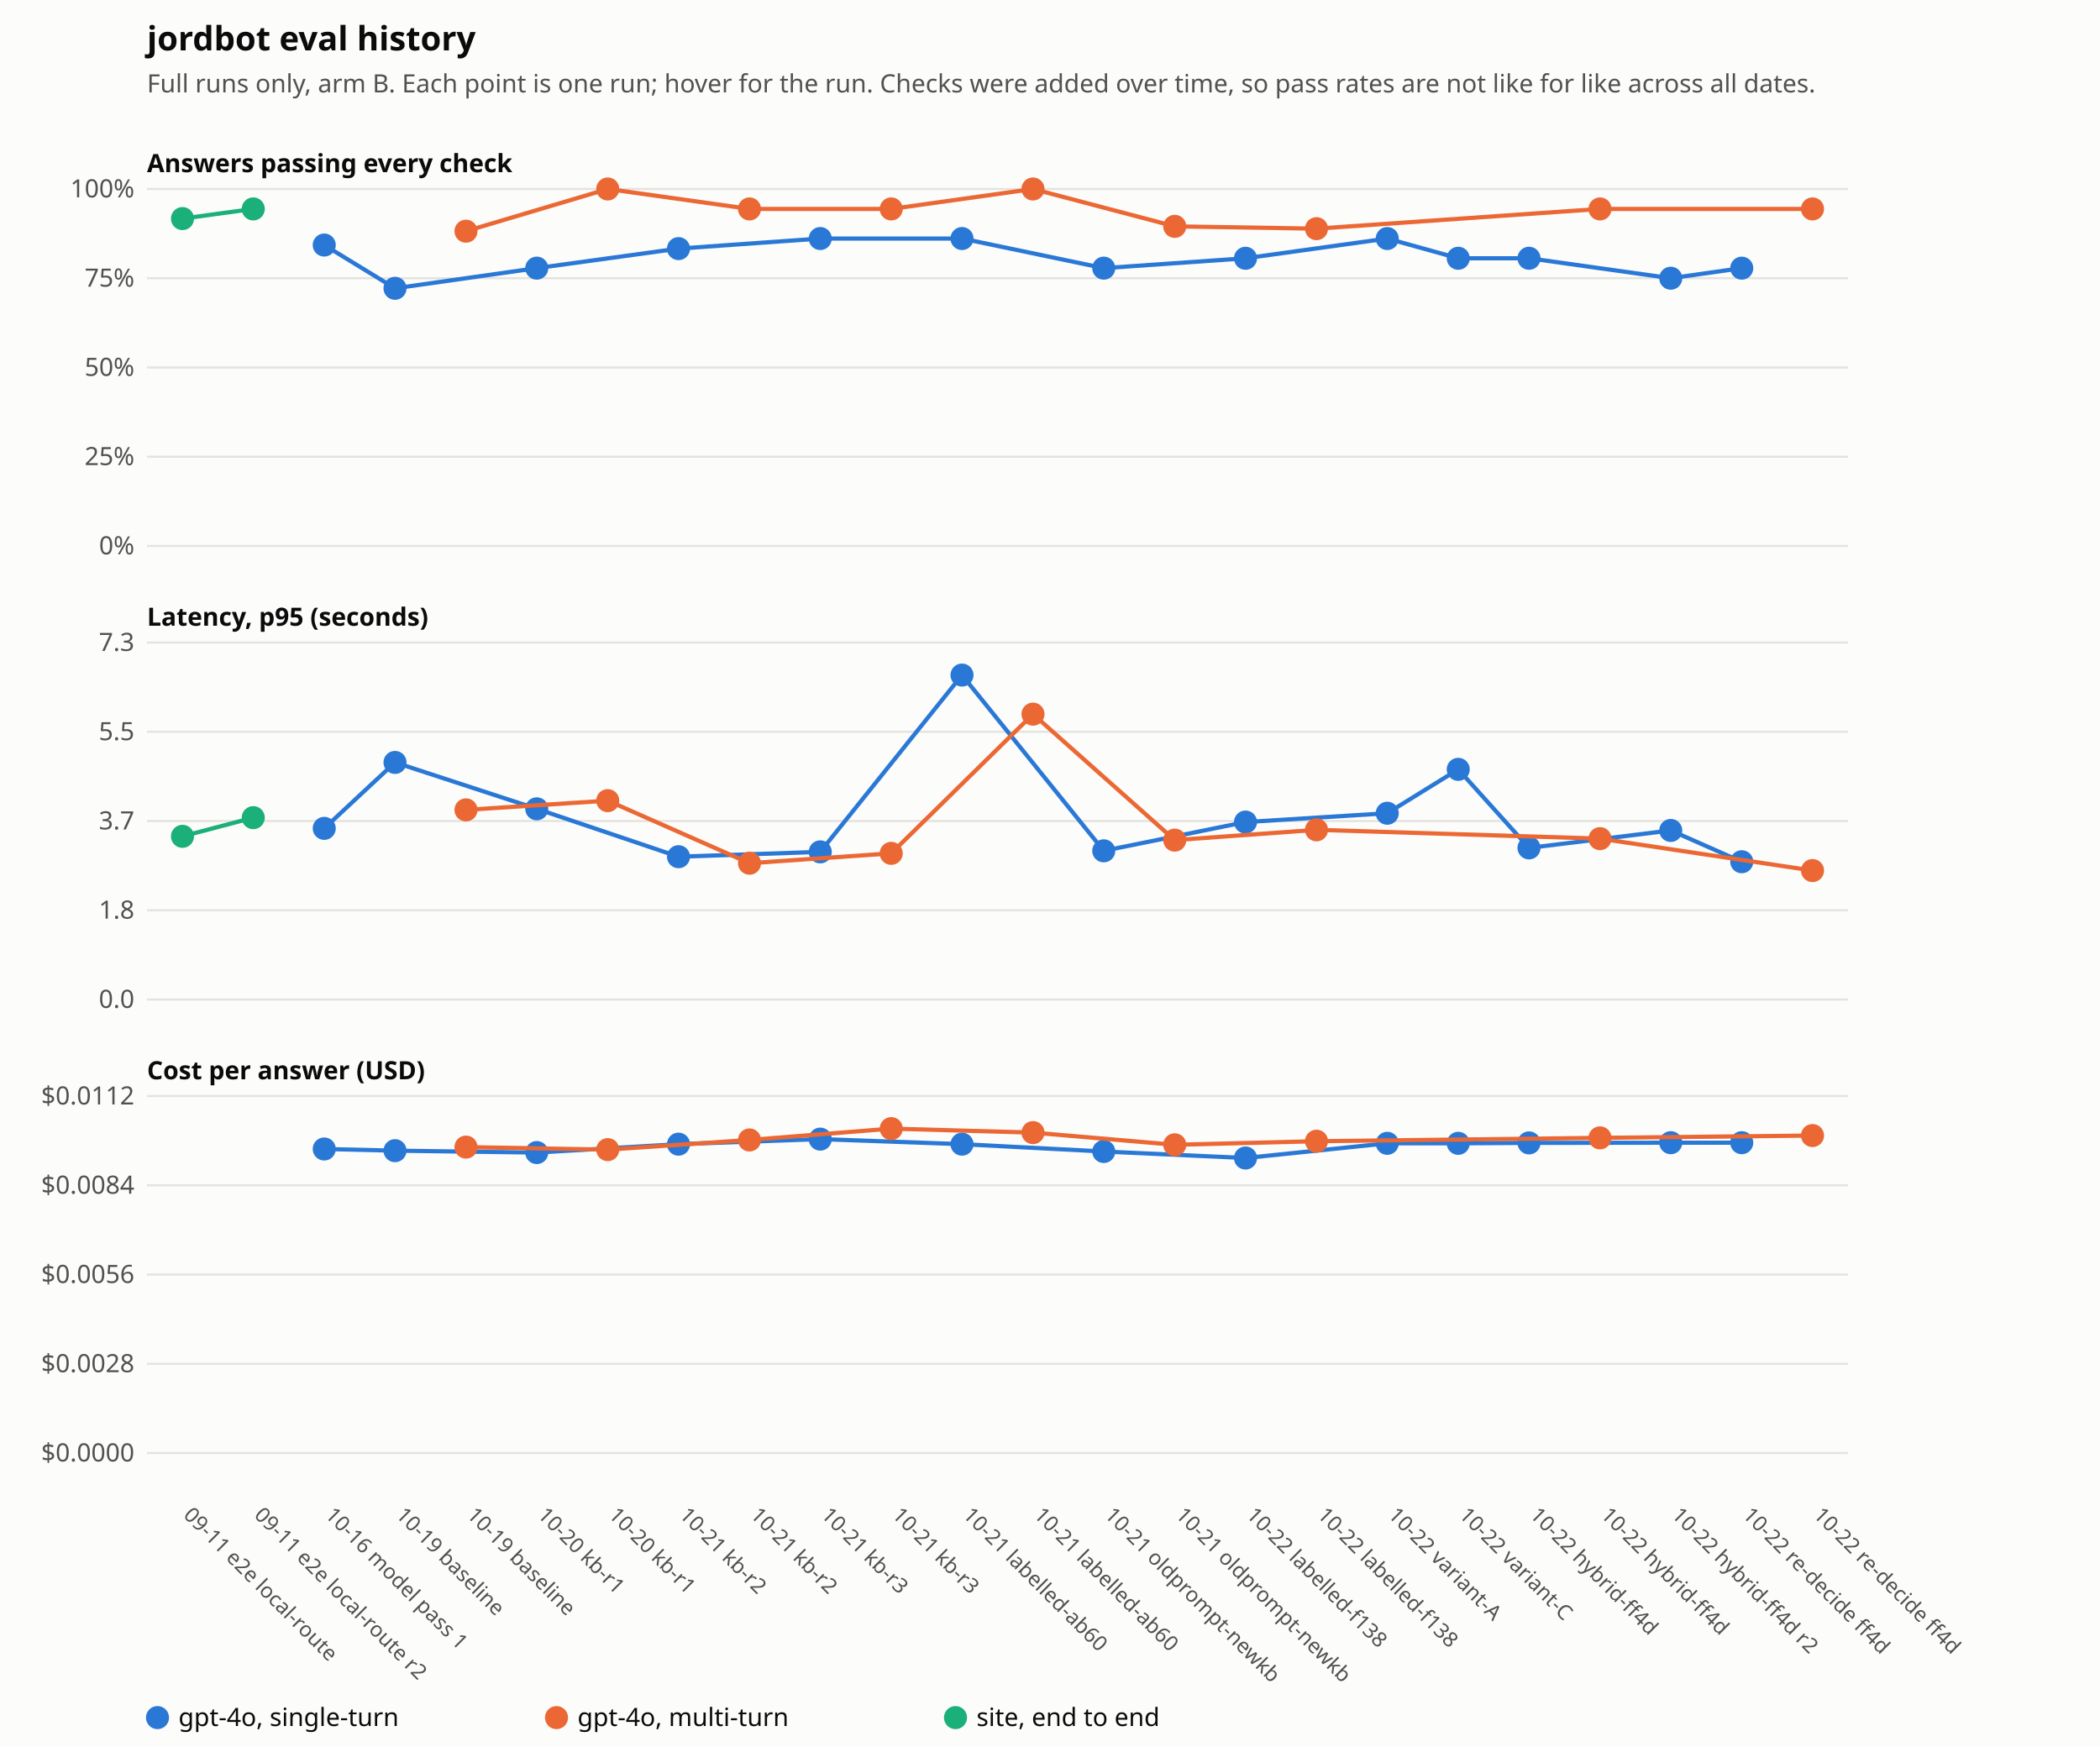
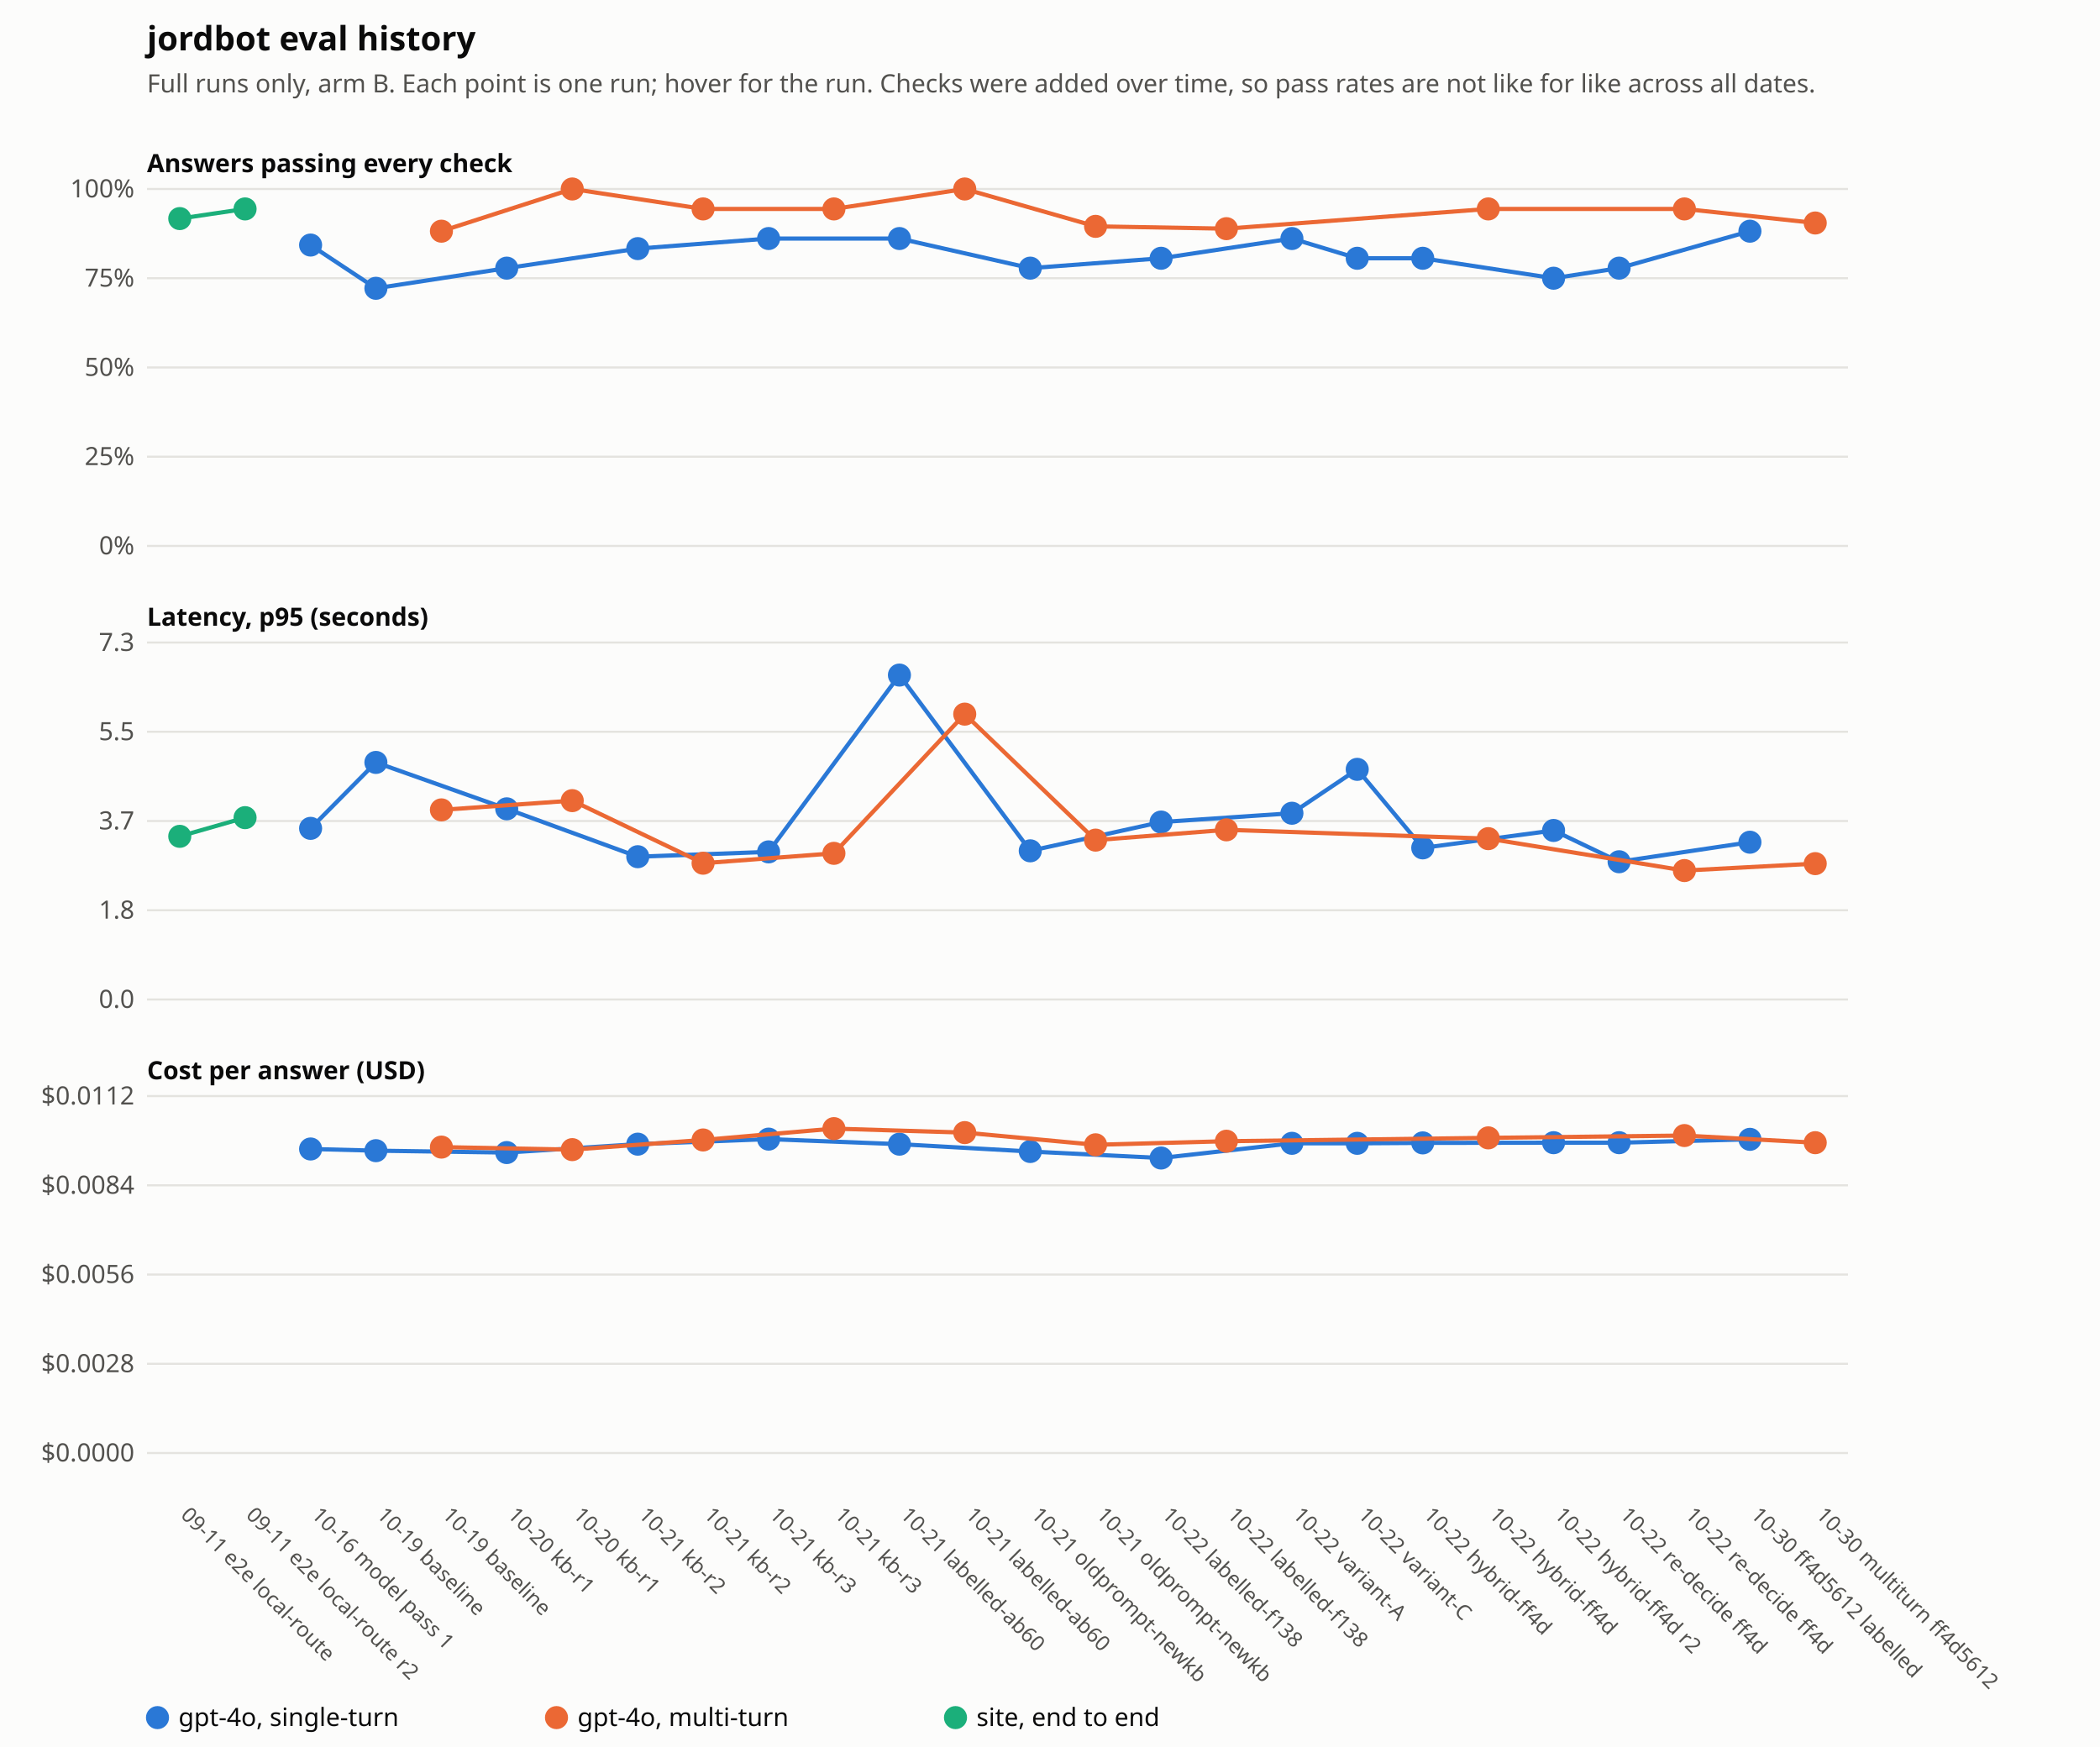
<svg xmlns="http://www.w3.org/2000/svg" viewBox="0 0 1000 832" width="1000" height="832" font-family="system-ui, sans-serif" font-size="12" role="img" aria-label="Eval history: pass rate, p95 latency and cost per answer by run">
  <style>.bg{fill:#fcfcfb}.t1{fill:#0b0b0b}.t2{fill:#52514e}.grid{stroke:#e4e3df}.s0{stroke:#2a78d6;fill:#2a78d6}.s1{stroke:#eb6834;fill:#eb6834}.s2{stroke:#1baf7a;fill:#1baf7a}@media (prefers-color-scheme: dark){.bg{fill:#1a1a19}.t1{fill:#f0efec}.t2{fill:#c3c2b7}.grid{stroke:#383835}.s0{stroke:#3987e5;fill:#3987e5}.s1{stroke:#d95926;fill:#d95926}.s2{stroke:#199e70;fill:#199e70}}</style>
  <rect class="bg" width="1000" height="832" />
  <text class="t1" x="70" y="24" font-size="16" font-weight="600">jordbot eval history</text>
  <text class="t2" x="70" y="44">Full runs only, arm B. Each point is one run; hover for the run. Checks were added over time, so pass rates are not like for like across all dates.</text>
  <text class="t1" x="70" y="82" font-weight="600">Answers passing every check</text>
  <line class="grid" x1="70" x2="880" y1="260.0" y2="260.0" />
  <text class="t2" x="64" y="264.0" text-anchor="end">0%</text>
  <line class="grid" x1="70" x2="880" y1="217.5" y2="217.5" />
  <text class="t2" x="64" y="221.5" text-anchor="end">25%</text>
  <line class="grid" x1="70" x2="880" y1="175.0" y2="175.0" />
  <text class="t2" x="64" y="179.0" text-anchor="end">50%</text>
  <line class="grid" x1="70" x2="880" y1="132.5" y2="132.5" />
  <text class="t2" x="64" y="136.5" text-anchor="end">75%</text>
  <line class="grid" x1="70" x2="880" y1="90.0" y2="90.0" />
  <text class="t2" x="64" y="94.0" text-anchor="end">100%</text>
-   <polyline class="s0" fill="none" stroke-width="2" points="154.4,116.7 188.1,137.3 255.6,127.7 323.1,118.4 390.6,113.6 458.1,113.6 525.6,127.7 593.1,123.0 660.6,113.6 694.4,123.0 728.1,123.0 795.6,132.5 829.4,127.7" style="fill:none" />
-   <circle class="s0" cx="154.4" cy="116.7" r="4.5" stroke="#fcfcfb" stroke-width="2" />
-   <circle class="s0" cx="188.1" cy="137.3" r="4.5" stroke="#fcfcfb" stroke-width="2" />
-   <circle class="s0" cx="255.6" cy="127.7" r="4.5" stroke="#fcfcfb" stroke-width="2" />
-   <circle class="s0" cx="323.1" cy="118.4" r="4.5" stroke="#fcfcfb" stroke-width="2" />
-   <circle class="s0" cx="390.6" cy="113.6" r="4.5" stroke="#fcfcfb" stroke-width="2" />
-   <circle class="s0" cx="458.1" cy="113.6" r="4.5" stroke="#fcfcfb" stroke-width="2" />
-   <circle class="s0" cx="525.6" cy="127.7" r="4.5" stroke="#fcfcfb" stroke-width="2" />
-   <circle class="s0" cx="593.1" cy="123.0" r="4.5" stroke="#fcfcfb" stroke-width="2" />
-   <circle class="s0" cx="660.6" cy="113.6" r="4.5" stroke="#fcfcfb" stroke-width="2" />
-   <circle class="s0" cx="694.4" cy="123.0" r="4.5" stroke="#fcfcfb" stroke-width="2" />
-   <circle class="s0" cx="728.1" cy="123.0" r="4.5" stroke="#fcfcfb" stroke-width="2" />
-   <circle class="s0" cx="795.6" cy="132.5" r="4.5" stroke="#fcfcfb" stroke-width="2" />
-   <circle class="s0" cx="829.4" cy="127.7" r="4.5" stroke="#fcfcfb" stroke-width="2" />
-   <polyline class="s1" fill="none" stroke-width="2" points="221.9,110.1 289.4,90.0 356.9,99.5 424.4,99.5 491.9,90.0 559.4,107.8 626.9,108.9 761.9,99.5 863.1,99.5" style="fill:none" />
-   <circle class="s1" cx="221.9" cy="110.1" r="4.5" stroke="#fcfcfb" stroke-width="2" />
-   <circle class="s1" cx="289.4" cy="90.0" r="4.5" stroke="#fcfcfb" stroke-width="2" />
-   <circle class="s1" cx="356.9" cy="99.5" r="4.5" stroke="#fcfcfb" stroke-width="2" />
-   <circle class="s1" cx="424.4" cy="99.5" r="4.5" stroke="#fcfcfb" stroke-width="2" />
-   <circle class="s1" cx="491.9" cy="90.0" r="4.5" stroke="#fcfcfb" stroke-width="2" />
-   <circle class="s1" cx="559.4" cy="107.8" r="4.5" stroke="#fcfcfb" stroke-width="2" />
-   <circle class="s1" cx="626.9" cy="108.9" r="4.5" stroke="#fcfcfb" stroke-width="2" />
-   <circle class="s1" cx="761.9" cy="99.5" r="4.5" stroke="#fcfcfb" stroke-width="2" />
-   <circle class="s1" cx="863.1" cy="99.5" r="4.5" stroke="#fcfcfb" stroke-width="2" />
-   <polyline class="s2" fill="none" stroke-width="2" points="86.9,104.1 120.6,99.5" style="fill:none" />
-   <circle class="s2" cx="86.9" cy="104.1" r="4.5" stroke="#fcfcfb" stroke-width="2" />
-   <circle class="s2" cx="120.6" cy="99.5" r="4.5" stroke="#fcfcfb" stroke-width="2" />
+   <polyline class="s0" fill="none" stroke-width="2" points="147.9,116.7 179.0,137.3 241.3,127.7 303.7,118.4 366.0,113.6 428.3,113.6 490.6,127.7 552.9,123.0 615.2,113.6 646.3,123.0 677.5,123.0 739.8,132.5 771.0,127.7 833.3,110.1" style="fill:none" />
+   <circle class="s0" cx="147.9" cy="116.7" r="4.5" stroke="#fcfcfb" stroke-width="2" />
+   <circle class="s0" cx="179.0" cy="137.3" r="4.5" stroke="#fcfcfb" stroke-width="2" />
+   <circle class="s0" cx="241.3" cy="127.7" r="4.5" stroke="#fcfcfb" stroke-width="2" />
+   <circle class="s0" cx="303.7" cy="118.4" r="4.5" stroke="#fcfcfb" stroke-width="2" />
+   <circle class="s0" cx="366.0" cy="113.6" r="4.5" stroke="#fcfcfb" stroke-width="2" />
+   <circle class="s0" cx="428.3" cy="113.6" r="4.5" stroke="#fcfcfb" stroke-width="2" />
+   <circle class="s0" cx="490.6" cy="127.7" r="4.5" stroke="#fcfcfb" stroke-width="2" />
+   <circle class="s0" cx="552.9" cy="123.0" r="4.5" stroke="#fcfcfb" stroke-width="2" />
+   <circle class="s0" cx="615.2" cy="113.6" r="4.5" stroke="#fcfcfb" stroke-width="2" />
+   <circle class="s0" cx="646.3" cy="123.0" r="4.5" stroke="#fcfcfb" stroke-width="2" />
+   <circle class="s0" cx="677.5" cy="123.0" r="4.5" stroke="#fcfcfb" stroke-width="2" />
+   <circle class="s0" cx="739.8" cy="132.5" r="4.5" stroke="#fcfcfb" stroke-width="2" />
+   <circle class="s0" cx="771.0" cy="127.7" r="4.5" stroke="#fcfcfb" stroke-width="2" />
+   <circle class="s0" cx="833.3" cy="110.1" r="4.5" stroke="#fcfcfb" stroke-width="2" />
+   <polyline class="s1" fill="none" stroke-width="2" points="210.2,110.1 272.5,90.0 334.8,99.5 397.1,99.5 459.4,90.0 521.7,107.8 584.0,108.9 708.7,99.5 802.1,99.5 864.4,106.2" style="fill:none" />
+   <circle class="s1" cx="210.2" cy="110.1" r="4.5" stroke="#fcfcfb" stroke-width="2" />
+   <circle class="s1" cx="272.5" cy="90.0" r="4.5" stroke="#fcfcfb" stroke-width="2" />
+   <circle class="s1" cx="334.8" cy="99.5" r="4.5" stroke="#fcfcfb" stroke-width="2" />
+   <circle class="s1" cx="397.1" cy="99.5" r="4.5" stroke="#fcfcfb" stroke-width="2" />
+   <circle class="s1" cx="459.4" cy="90.0" r="4.5" stroke="#fcfcfb" stroke-width="2" />
+   <circle class="s1" cx="521.7" cy="107.8" r="4.5" stroke="#fcfcfb" stroke-width="2" />
+   <circle class="s1" cx="584.0" cy="108.9" r="4.5" stroke="#fcfcfb" stroke-width="2" />
+   <circle class="s1" cx="708.7" cy="99.5" r="4.5" stroke="#fcfcfb" stroke-width="2" />
+   <circle class="s1" cx="802.1" cy="99.5" r="4.5" stroke="#fcfcfb" stroke-width="2" />
+   <circle class="s1" cx="864.4" cy="106.2" r="4.5" stroke="#fcfcfb" stroke-width="2" />
+   <polyline class="s2" fill="none" stroke-width="2" points="85.6,104.1 116.7,99.5" style="fill:none" />
+   <circle class="s2" cx="85.6" cy="104.1" r="4.5" stroke="#fcfcfb" stroke-width="2" />
+   <circle class="s2" cx="116.7" cy="99.5" r="4.5" stroke="#fcfcfb" stroke-width="2" />
  <text class="t1" x="70" y="298" font-weight="600">Latency, p95 (seconds)</text>
  <line class="grid" x1="70" x2="880" y1="476.0" y2="476.0" />
  <text class="t2" x="64" y="480.0" text-anchor="end">0.0</text>
  <line class="grid" x1="70" x2="880" y1="433.5" y2="433.5" />
  <text class="t2" x="64" y="437.5" text-anchor="end">1.8</text>
  <line class="grid" x1="70" x2="880" y1="391.0" y2="391.0" />
  <text class="t2" x="64" y="395.0" text-anchor="end">3.7</text>
  <line class="grid" x1="70" x2="880" y1="348.5" y2="348.5" />
  <text class="t2" x="64" y="352.5" text-anchor="end">5.5</text>
  <line class="grid" x1="70" x2="880" y1="306.0" y2="306.0" />
  <text class="t2" x="64" y="310.0" text-anchor="end">7.3</text>
-   <polyline class="s0" fill="none" stroke-width="2" points="154.4,394.5 188.1,363.1 255.6,385.2 323.1,408.0 390.6,405.7 458.1,321.5 525.6,405.2 593.1,391.5 660.6,387.3 694.4,366.4 728.1,403.8 795.6,395.5 829.4,410.4" style="fill:none" />
-   <circle class="s0" cx="154.4" cy="394.5" r="4.5" stroke="#fcfcfb" stroke-width="2" />
-   <circle class="s0" cx="188.1" cy="363.1" r="4.5" stroke="#fcfcfb" stroke-width="2" />
-   <circle class="s0" cx="255.6" cy="385.2" r="4.5" stroke="#fcfcfb" stroke-width="2" />
-   <circle class="s0" cx="323.1" cy="408.0" r="4.5" stroke="#fcfcfb" stroke-width="2" />
-   <circle class="s0" cx="390.6" cy="405.7" r="4.5" stroke="#fcfcfb" stroke-width="2" />
-   <circle class="s0" cx="458.1" cy="321.5" r="4.5" stroke="#fcfcfb" stroke-width="2" />
-   <circle class="s0" cx="525.6" cy="405.2" r="4.5" stroke="#fcfcfb" stroke-width="2" />
-   <circle class="s0" cx="593.1" cy="391.5" r="4.5" stroke="#fcfcfb" stroke-width="2" />
-   <circle class="s0" cx="660.6" cy="387.3" r="4.5" stroke="#fcfcfb" stroke-width="2" />
-   <circle class="s0" cx="694.4" cy="366.4" r="4.5" stroke="#fcfcfb" stroke-width="2" />
-   <circle class="s0" cx="728.1" cy="403.8" r="4.5" stroke="#fcfcfb" stroke-width="2" />
-   <circle class="s0" cx="795.6" cy="395.5" r="4.5" stroke="#fcfcfb" stroke-width="2" />
-   <circle class="s0" cx="829.4" cy="410.4" r="4.5" stroke="#fcfcfb" stroke-width="2" />
-   <polyline class="s1" fill="none" stroke-width="2" points="221.9,385.7 289.4,381.3 356.9,411.1 424.4,406.4 491.9,340.1 559.4,400.1 626.9,395.2 761.9,399.4 863.1,414.6" style="fill:none" />
-   <circle class="s1" cx="221.9" cy="385.7" r="4.5" stroke="#fcfcfb" stroke-width="2" />
-   <circle class="s1" cx="289.4" cy="381.3" r="4.5" stroke="#fcfcfb" stroke-width="2" />
-   <circle class="s1" cx="356.9" cy="411.1" r="4.5" stroke="#fcfcfb" stroke-width="2" />
-   <circle class="s1" cx="424.4" cy="406.4" r="4.5" stroke="#fcfcfb" stroke-width="2" />
-   <circle class="s1" cx="491.9" cy="340.1" r="4.5" stroke="#fcfcfb" stroke-width="2" />
-   <circle class="s1" cx="559.4" cy="400.1" r="4.5" stroke="#fcfcfb" stroke-width="2" />
-   <circle class="s1" cx="626.9" cy="395.2" r="4.5" stroke="#fcfcfb" stroke-width="2" />
-   <circle class="s1" cx="761.9" cy="399.4" r="4.5" stroke="#fcfcfb" stroke-width="2" />
-   <circle class="s1" cx="863.1" cy="414.6" r="4.5" stroke="#fcfcfb" stroke-width="2" />
-   <polyline class="s2" fill="none" stroke-width="2" points="86.9,398.3 120.6,389.4" style="fill:none" />
-   <circle class="s2" cx="86.9" cy="398.3" r="4.5" stroke="#fcfcfb" stroke-width="2" />
-   <circle class="s2" cx="120.6" cy="389.4" r="4.5" stroke="#fcfcfb" stroke-width="2" />
+   <polyline class="s0" fill="none" stroke-width="2" points="147.9,394.5 179.0,363.1 241.3,385.2 303.7,408.0 366.0,405.7 428.3,321.5 490.6,405.2 552.9,391.5 615.2,387.3 646.3,366.4 677.5,403.8 739.8,395.5 771.0,410.4 833.3,401.1" style="fill:none" />
+   <circle class="s0" cx="147.9" cy="394.5" r="4.5" stroke="#fcfcfb" stroke-width="2" />
+   <circle class="s0" cx="179.0" cy="363.1" r="4.5" stroke="#fcfcfb" stroke-width="2" />
+   <circle class="s0" cx="241.3" cy="385.2" r="4.5" stroke="#fcfcfb" stroke-width="2" />
+   <circle class="s0" cx="303.7" cy="408.0" r="4.5" stroke="#fcfcfb" stroke-width="2" />
+   <circle class="s0" cx="366.0" cy="405.7" r="4.5" stroke="#fcfcfb" stroke-width="2" />
+   <circle class="s0" cx="428.3" cy="321.5" r="4.5" stroke="#fcfcfb" stroke-width="2" />
+   <circle class="s0" cx="490.6" cy="405.2" r="4.5" stroke="#fcfcfb" stroke-width="2" />
+   <circle class="s0" cx="552.9" cy="391.5" r="4.5" stroke="#fcfcfb" stroke-width="2" />
+   <circle class="s0" cx="615.2" cy="387.3" r="4.5" stroke="#fcfcfb" stroke-width="2" />
+   <circle class="s0" cx="646.3" cy="366.4" r="4.5" stroke="#fcfcfb" stroke-width="2" />
+   <circle class="s0" cx="677.5" cy="403.8" r="4.5" stroke="#fcfcfb" stroke-width="2" />
+   <circle class="s0" cx="739.8" cy="395.5" r="4.5" stroke="#fcfcfb" stroke-width="2" />
+   <circle class="s0" cx="771.0" cy="410.4" r="4.5" stroke="#fcfcfb" stroke-width="2" />
+   <circle class="s0" cx="833.3" cy="401.1" r="4.5" stroke="#fcfcfb" stroke-width="2" />
+   <polyline class="s1" fill="none" stroke-width="2" points="210.2,385.7 272.5,381.3 334.8,411.1 397.1,406.4 459.4,340.1 521.7,400.1 584.0,395.2 708.7,399.4 802.1,414.6 864.4,411.3" style="fill:none" />
+   <circle class="s1" cx="210.2" cy="385.7" r="4.5" stroke="#fcfcfb" stroke-width="2" />
+   <circle class="s1" cx="272.5" cy="381.3" r="4.5" stroke="#fcfcfb" stroke-width="2" />
+   <circle class="s1" cx="334.8" cy="411.1" r="4.5" stroke="#fcfcfb" stroke-width="2" />
+   <circle class="s1" cx="397.1" cy="406.4" r="4.5" stroke="#fcfcfb" stroke-width="2" />
+   <circle class="s1" cx="459.4" cy="340.1" r="4.5" stroke="#fcfcfb" stroke-width="2" />
+   <circle class="s1" cx="521.7" cy="400.1" r="4.5" stroke="#fcfcfb" stroke-width="2" />
+   <circle class="s1" cx="584.0" cy="395.2" r="4.5" stroke="#fcfcfb" stroke-width="2" />
+   <circle class="s1" cx="708.7" cy="399.4" r="4.5" stroke="#fcfcfb" stroke-width="2" />
+   <circle class="s1" cx="802.1" cy="414.6" r="4.5" stroke="#fcfcfb" stroke-width="2" />
+   <circle class="s1" cx="864.4" cy="411.3" r="4.5" stroke="#fcfcfb" stroke-width="2" />
+   <polyline class="s2" fill="none" stroke-width="2" points="85.6,398.3 116.7,389.4" style="fill:none" />
+   <circle class="s2" cx="85.6" cy="398.3" r="4.5" stroke="#fcfcfb" stroke-width="2" />
+   <circle class="s2" cx="116.7" cy="389.4" r="4.5" stroke="#fcfcfb" stroke-width="2" />
  <text class="t1" x="70" y="514" font-weight="600">Cost per answer (USD)</text>
  <line class="grid" x1="70" x2="880" y1="692.0" y2="692.0" />
  <text class="t2" x="64" y="696.0" text-anchor="end">$0.0000</text>
  <line class="grid" x1="70" x2="880" y1="649.5" y2="649.5" />
  <text class="t2" x="64" y="653.5" text-anchor="end">$0.0028</text>
  <line class="grid" x1="70" x2="880" y1="607.0" y2="607.0" />
  <text class="t2" x="64" y="611.0" text-anchor="end">$0.0056</text>
  <line class="grid" x1="70" x2="880" y1="564.5" y2="564.5" />
  <text class="t2" x="64" y="568.5" text-anchor="end">$0.0084</text>
  <line class="grid" x1="70" x2="880" y1="522.0" y2="522.0" />
  <text class="t2" x="64" y="526.0" text-anchor="end">$0.0112</text>
-   <polyline class="s0" fill="none" stroke-width="2" points="154.4,547.2 188.1,548.0 255.6,548.9 323.1,544.9 390.6,542.5 458.1,544.9 525.6,548.4 593.1,551.5 660.6,544.5 694.4,544.5 728.1,544.3 795.6,544.2 829.4,544.2" style="fill:none" />
-   <circle class="s0" cx="154.4" cy="547.2" r="4.5" stroke="#fcfcfb" stroke-width="2" />
-   <circle class="s0" cx="188.1" cy="548.0" r="4.5" stroke="#fcfcfb" stroke-width="2" />
-   <circle class="s0" cx="255.6" cy="548.9" r="4.5" stroke="#fcfcfb" stroke-width="2" />
-   <circle class="s0" cx="323.1" cy="544.9" r="4.5" stroke="#fcfcfb" stroke-width="2" />
-   <circle class="s0" cx="390.6" cy="542.5" r="4.5" stroke="#fcfcfb" stroke-width="2" />
-   <circle class="s0" cx="458.1" cy="544.9" r="4.5" stroke="#fcfcfb" stroke-width="2" />
-   <circle class="s0" cx="525.6" cy="548.4" r="4.5" stroke="#fcfcfb" stroke-width="2" />
-   <circle class="s0" cx="593.1" cy="551.5" r="4.5" stroke="#fcfcfb" stroke-width="2" />
-   <circle class="s0" cx="660.6" cy="544.5" r="4.5" stroke="#fcfcfb" stroke-width="2" />
-   <circle class="s0" cx="694.4" cy="544.5" r="4.5" stroke="#fcfcfb" stroke-width="2" />
-   <circle class="s0" cx="728.1" cy="544.3" r="4.5" stroke="#fcfcfb" stroke-width="2" />
-   <circle class="s0" cx="795.6" cy="544.2" r="4.5" stroke="#fcfcfb" stroke-width="2" />
-   <circle class="s0" cx="829.4" cy="544.2" r="4.5" stroke="#fcfcfb" stroke-width="2" />
-   <polyline class="s1" fill="none" stroke-width="2" points="221.9,546.3 289.4,547.5 356.9,542.9 424.4,537.5 491.9,539.4 559.4,545.2 626.9,543.5 761.9,541.9 863.1,540.8" style="fill:none" />
-   <circle class="s1" cx="221.9" cy="546.3" r="4.5" stroke="#fcfcfb" stroke-width="2" />
-   <circle class="s1" cx="289.4" cy="547.5" r="4.5" stroke="#fcfcfb" stroke-width="2" />
-   <circle class="s1" cx="356.9" cy="542.9" r="4.5" stroke="#fcfcfb" stroke-width="2" />
-   <circle class="s1" cx="424.4" cy="537.5" r="4.5" stroke="#fcfcfb" stroke-width="2" />
-   <circle class="s1" cx="491.9" cy="539.4" r="4.5" stroke="#fcfcfb" stroke-width="2" />
-   <circle class="s1" cx="559.4" cy="545.2" r="4.5" stroke="#fcfcfb" stroke-width="2" />
-   <circle class="s1" cx="626.9" cy="543.5" r="4.5" stroke="#fcfcfb" stroke-width="2" />
-   <circle class="s1" cx="761.9" cy="541.9" r="4.5" stroke="#fcfcfb" stroke-width="2" />
-   <circle class="s1" cx="863.1" cy="540.8" r="4.5" stroke="#fcfcfb" stroke-width="2" />
-   <text class="t2" font-size="10" transform="translate(86.9,722) rotate(45)">09-11 e2e local-route</text>
-   <text class="t2" font-size="10" transform="translate(120.6,722) rotate(45)">09-11 e2e local-route r2</text>
-   <text class="t2" font-size="10" transform="translate(154.4,722) rotate(45)">10-16 model pass 1</text>
-   <text class="t2" font-size="10" transform="translate(188.1,722) rotate(45)">10-19 baseline</text>
-   <text class="t2" font-size="10" transform="translate(221.9,722) rotate(45)">10-19 baseline</text>
-   <text class="t2" font-size="10" transform="translate(255.6,722) rotate(45)">10-20 kb-r1</text>
-   <text class="t2" font-size="10" transform="translate(289.4,722) rotate(45)">10-20 kb-r1</text>
-   <text class="t2" font-size="10" transform="translate(323.1,722) rotate(45)">10-21 kb-r2</text>
-   <text class="t2" font-size="10" transform="translate(356.9,722) rotate(45)">10-21 kb-r2</text>
-   <text class="t2" font-size="10" transform="translate(390.6,722) rotate(45)">10-21 kb-r3</text>
-   <text class="t2" font-size="10" transform="translate(424.4,722) rotate(45)">10-21 kb-r3</text>
-   <text class="t2" font-size="10" transform="translate(458.1,722) rotate(45)">10-21 labelled-ab60</text>
-   <text class="t2" font-size="10" transform="translate(491.9,722) rotate(45)">10-21 labelled-ab60</text>
-   <text class="t2" font-size="10" transform="translate(525.6,722) rotate(45)">10-21 oldprompt-newkb</text>
-   <text class="t2" font-size="10" transform="translate(559.4,722) rotate(45)">10-21 oldprompt-newkb</text>
-   <text class="t2" font-size="10" transform="translate(593.1,722) rotate(45)">10-22 labelled-f138</text>
-   <text class="t2" font-size="10" transform="translate(626.9,722) rotate(45)">10-22 labelled-f138</text>
-   <text class="t2" font-size="10" transform="translate(660.6,722) rotate(45)">10-22 variant-A</text>
-   <text class="t2" font-size="10" transform="translate(694.4,722) rotate(45)">10-22 variant-C</text>
-   <text class="t2" font-size="10" transform="translate(728.1,722) rotate(45)">10-22 hybrid-ff4d</text>
-   <text class="t2" font-size="10" transform="translate(761.9,722) rotate(45)">10-22 hybrid-ff4d</text>
-   <text class="t2" font-size="10" transform="translate(795.6,722) rotate(45)">10-22 hybrid-ff4d r2</text>
-   <text class="t2" font-size="10" transform="translate(829.4,722) rotate(45)">10-22 re-decide ff4d</text>
-   <text class="t2" font-size="10" transform="translate(863.1,722) rotate(45)">10-22 re-decide ff4d</text>
+   <polyline class="s0" fill="none" stroke-width="2" points="147.9,547.2 179.0,548.0 241.3,548.9 303.7,544.9 366.0,542.5 428.3,544.9 490.6,548.4 552.9,551.5 615.2,544.5 646.3,544.5 677.5,544.3 739.8,544.2 771.0,544.2 833.3,542.6" style="fill:none" />
+   <circle class="s0" cx="147.9" cy="547.2" r="4.5" stroke="#fcfcfb" stroke-width="2" />
+   <circle class="s0" cx="179.0" cy="548.0" r="4.5" stroke="#fcfcfb" stroke-width="2" />
+   <circle class="s0" cx="241.3" cy="548.9" r="4.5" stroke="#fcfcfb" stroke-width="2" />
+   <circle class="s0" cx="303.7" cy="544.9" r="4.5" stroke="#fcfcfb" stroke-width="2" />
+   <circle class="s0" cx="366.0" cy="542.5" r="4.5" stroke="#fcfcfb" stroke-width="2" />
+   <circle class="s0" cx="428.3" cy="544.9" r="4.5" stroke="#fcfcfb" stroke-width="2" />
+   <circle class="s0" cx="490.6" cy="548.4" r="4.5" stroke="#fcfcfb" stroke-width="2" />
+   <circle class="s0" cx="552.9" cy="551.5" r="4.5" stroke="#fcfcfb" stroke-width="2" />
+   <circle class="s0" cx="615.2" cy="544.5" r="4.5" stroke="#fcfcfb" stroke-width="2" />
+   <circle class="s0" cx="646.3" cy="544.5" r="4.5" stroke="#fcfcfb" stroke-width="2" />
+   <circle class="s0" cx="677.5" cy="544.3" r="4.5" stroke="#fcfcfb" stroke-width="2" />
+   <circle class="s0" cx="739.8" cy="544.2" r="4.5" stroke="#fcfcfb" stroke-width="2" />
+   <circle class="s0" cx="771.0" cy="544.2" r="4.5" stroke="#fcfcfb" stroke-width="2" />
+   <circle class="s0" cx="833.3" cy="542.6" r="4.5" stroke="#fcfcfb" stroke-width="2" />
+   <polyline class="s1" fill="none" stroke-width="2" points="210.2,546.3 272.5,547.5 334.8,542.9 397.1,537.5 459.4,539.4 521.7,545.2 584.0,543.5 708.7,541.9 802.1,540.8 864.4,544.2" style="fill:none" />
+   <circle class="s1" cx="210.2" cy="546.3" r="4.5" stroke="#fcfcfb" stroke-width="2" />
+   <circle class="s1" cx="272.5" cy="547.5" r="4.5" stroke="#fcfcfb" stroke-width="2" />
+   <circle class="s1" cx="334.8" cy="542.9" r="4.5" stroke="#fcfcfb" stroke-width="2" />
+   <circle class="s1" cx="397.1" cy="537.5" r="4.5" stroke="#fcfcfb" stroke-width="2" />
+   <circle class="s1" cx="459.4" cy="539.4" r="4.5" stroke="#fcfcfb" stroke-width="2" />
+   <circle class="s1" cx="521.7" cy="545.2" r="4.5" stroke="#fcfcfb" stroke-width="2" />
+   <circle class="s1" cx="584.0" cy="543.5" r="4.5" stroke="#fcfcfb" stroke-width="2" />
+   <circle class="s1" cx="708.7" cy="541.9" r="4.5" stroke="#fcfcfb" stroke-width="2" />
+   <circle class="s1" cx="802.1" cy="540.8" r="4.5" stroke="#fcfcfb" stroke-width="2" />
+   <circle class="s1" cx="864.4" cy="544.2" r="4.5" stroke="#fcfcfb" stroke-width="2" />
+   <text class="t2" font-size="10" transform="translate(85.6,722) rotate(45)">09-11 e2e local-route</text>
+   <text class="t2" font-size="10" transform="translate(116.7,722) rotate(45)">09-11 e2e local-route r2</text>
+   <text class="t2" font-size="10" transform="translate(147.9,722) rotate(45)">10-16 model pass 1</text>
+   <text class="t2" font-size="10" transform="translate(179.0,722) rotate(45)">10-19 baseline</text>
+   <text class="t2" font-size="10" transform="translate(210.2,722) rotate(45)">10-19 baseline</text>
+   <text class="t2" font-size="10" transform="translate(241.3,722) rotate(45)">10-20 kb-r1</text>
+   <text class="t2" font-size="10" transform="translate(272.5,722) rotate(45)">10-20 kb-r1</text>
+   <text class="t2" font-size="10" transform="translate(303.7,722) rotate(45)">10-21 kb-r2</text>
+   <text class="t2" font-size="10" transform="translate(334.8,722) rotate(45)">10-21 kb-r2</text>
+   <text class="t2" font-size="10" transform="translate(366.0,722) rotate(45)">10-21 kb-r3</text>
+   <text class="t2" font-size="10" transform="translate(397.1,722) rotate(45)">10-21 kb-r3</text>
+   <text class="t2" font-size="10" transform="translate(428.3,722) rotate(45)">10-21 labelled-ab60</text>
+   <text class="t2" font-size="10" transform="translate(459.4,722) rotate(45)">10-21 labelled-ab60</text>
+   <text class="t2" font-size="10" transform="translate(490.6,722) rotate(45)">10-21 oldprompt-newkb</text>
+   <text class="t2" font-size="10" transform="translate(521.7,722) rotate(45)">10-21 oldprompt-newkb</text>
+   <text class="t2" font-size="10" transform="translate(552.9,722) rotate(45)">10-22 labelled-f138</text>
+   <text class="t2" font-size="10" transform="translate(584.0,722) rotate(45)">10-22 labelled-f138</text>
+   <text class="t2" font-size="10" transform="translate(615.2,722) rotate(45)">10-22 variant-A</text>
+   <text class="t2" font-size="10" transform="translate(646.3,722) rotate(45)">10-22 variant-C</text>
+   <text class="t2" font-size="10" transform="translate(677.5,722) rotate(45)">10-22 hybrid-ff4d</text>
+   <text class="t2" font-size="10" transform="translate(708.7,722) rotate(45)">10-22 hybrid-ff4d</text>
+   <text class="t2" font-size="10" transform="translate(739.8,722) rotate(45)">10-22 hybrid-ff4d r2</text>
+   <text class="t2" font-size="10" transform="translate(771.0,722) rotate(45)">10-22 re-decide ff4d</text>
+   <text class="t2" font-size="10" transform="translate(802.1,722) rotate(45)">10-22 re-decide ff4d</text>
+   <text class="t2" font-size="10" transform="translate(833.3,722) rotate(45)">10-30 ff4d5612 labelled</text>
+   <text class="t2" font-size="10" transform="translate(864.4,722) rotate(45)">10-30 multiturn ff4d5612</text>
  <circle class="s0" cx="75" cy="818" r="5" />
  <text class="t1" x="85" y="822">gpt-4o, single-turn</text>
  <circle class="s1" cx="265" cy="818" r="5" />
  <text class="t1" x="275" y="822">gpt-4o, multi-turn</text>
  <circle class="s2" cx="455" cy="818" r="5" />
  <text class="t1" x="465" y="822">site, end to end</text>
</svg>
